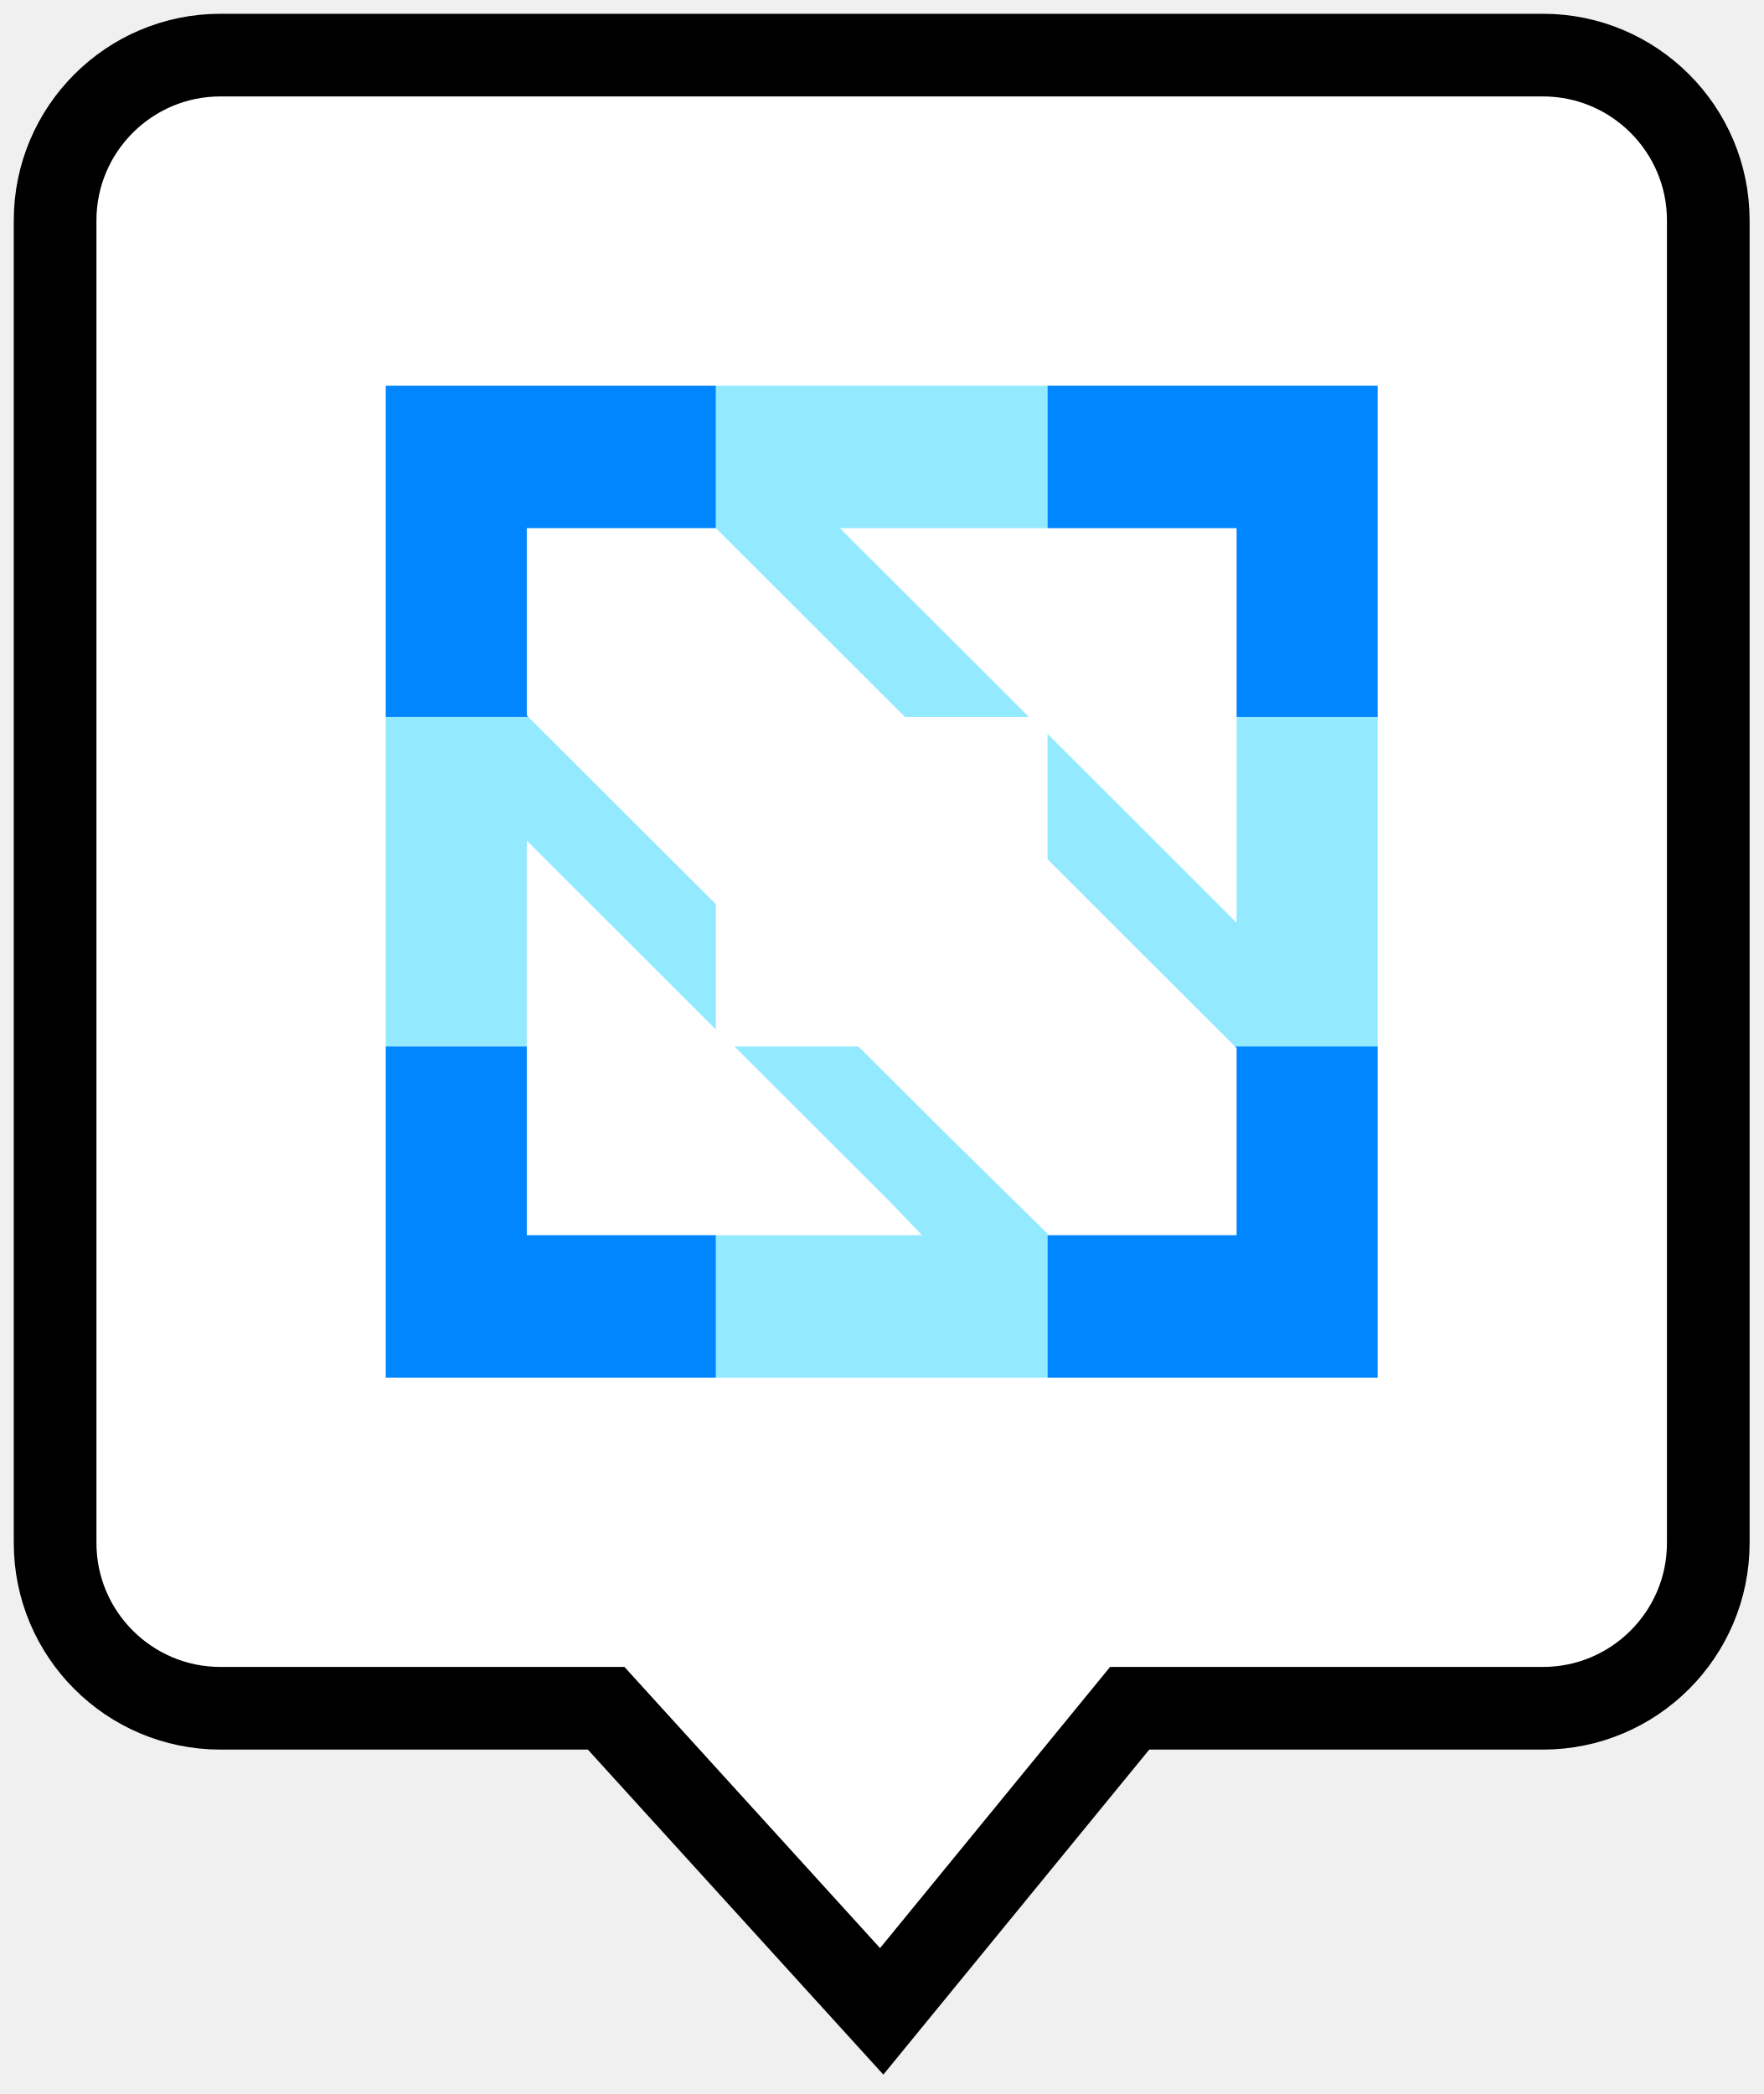
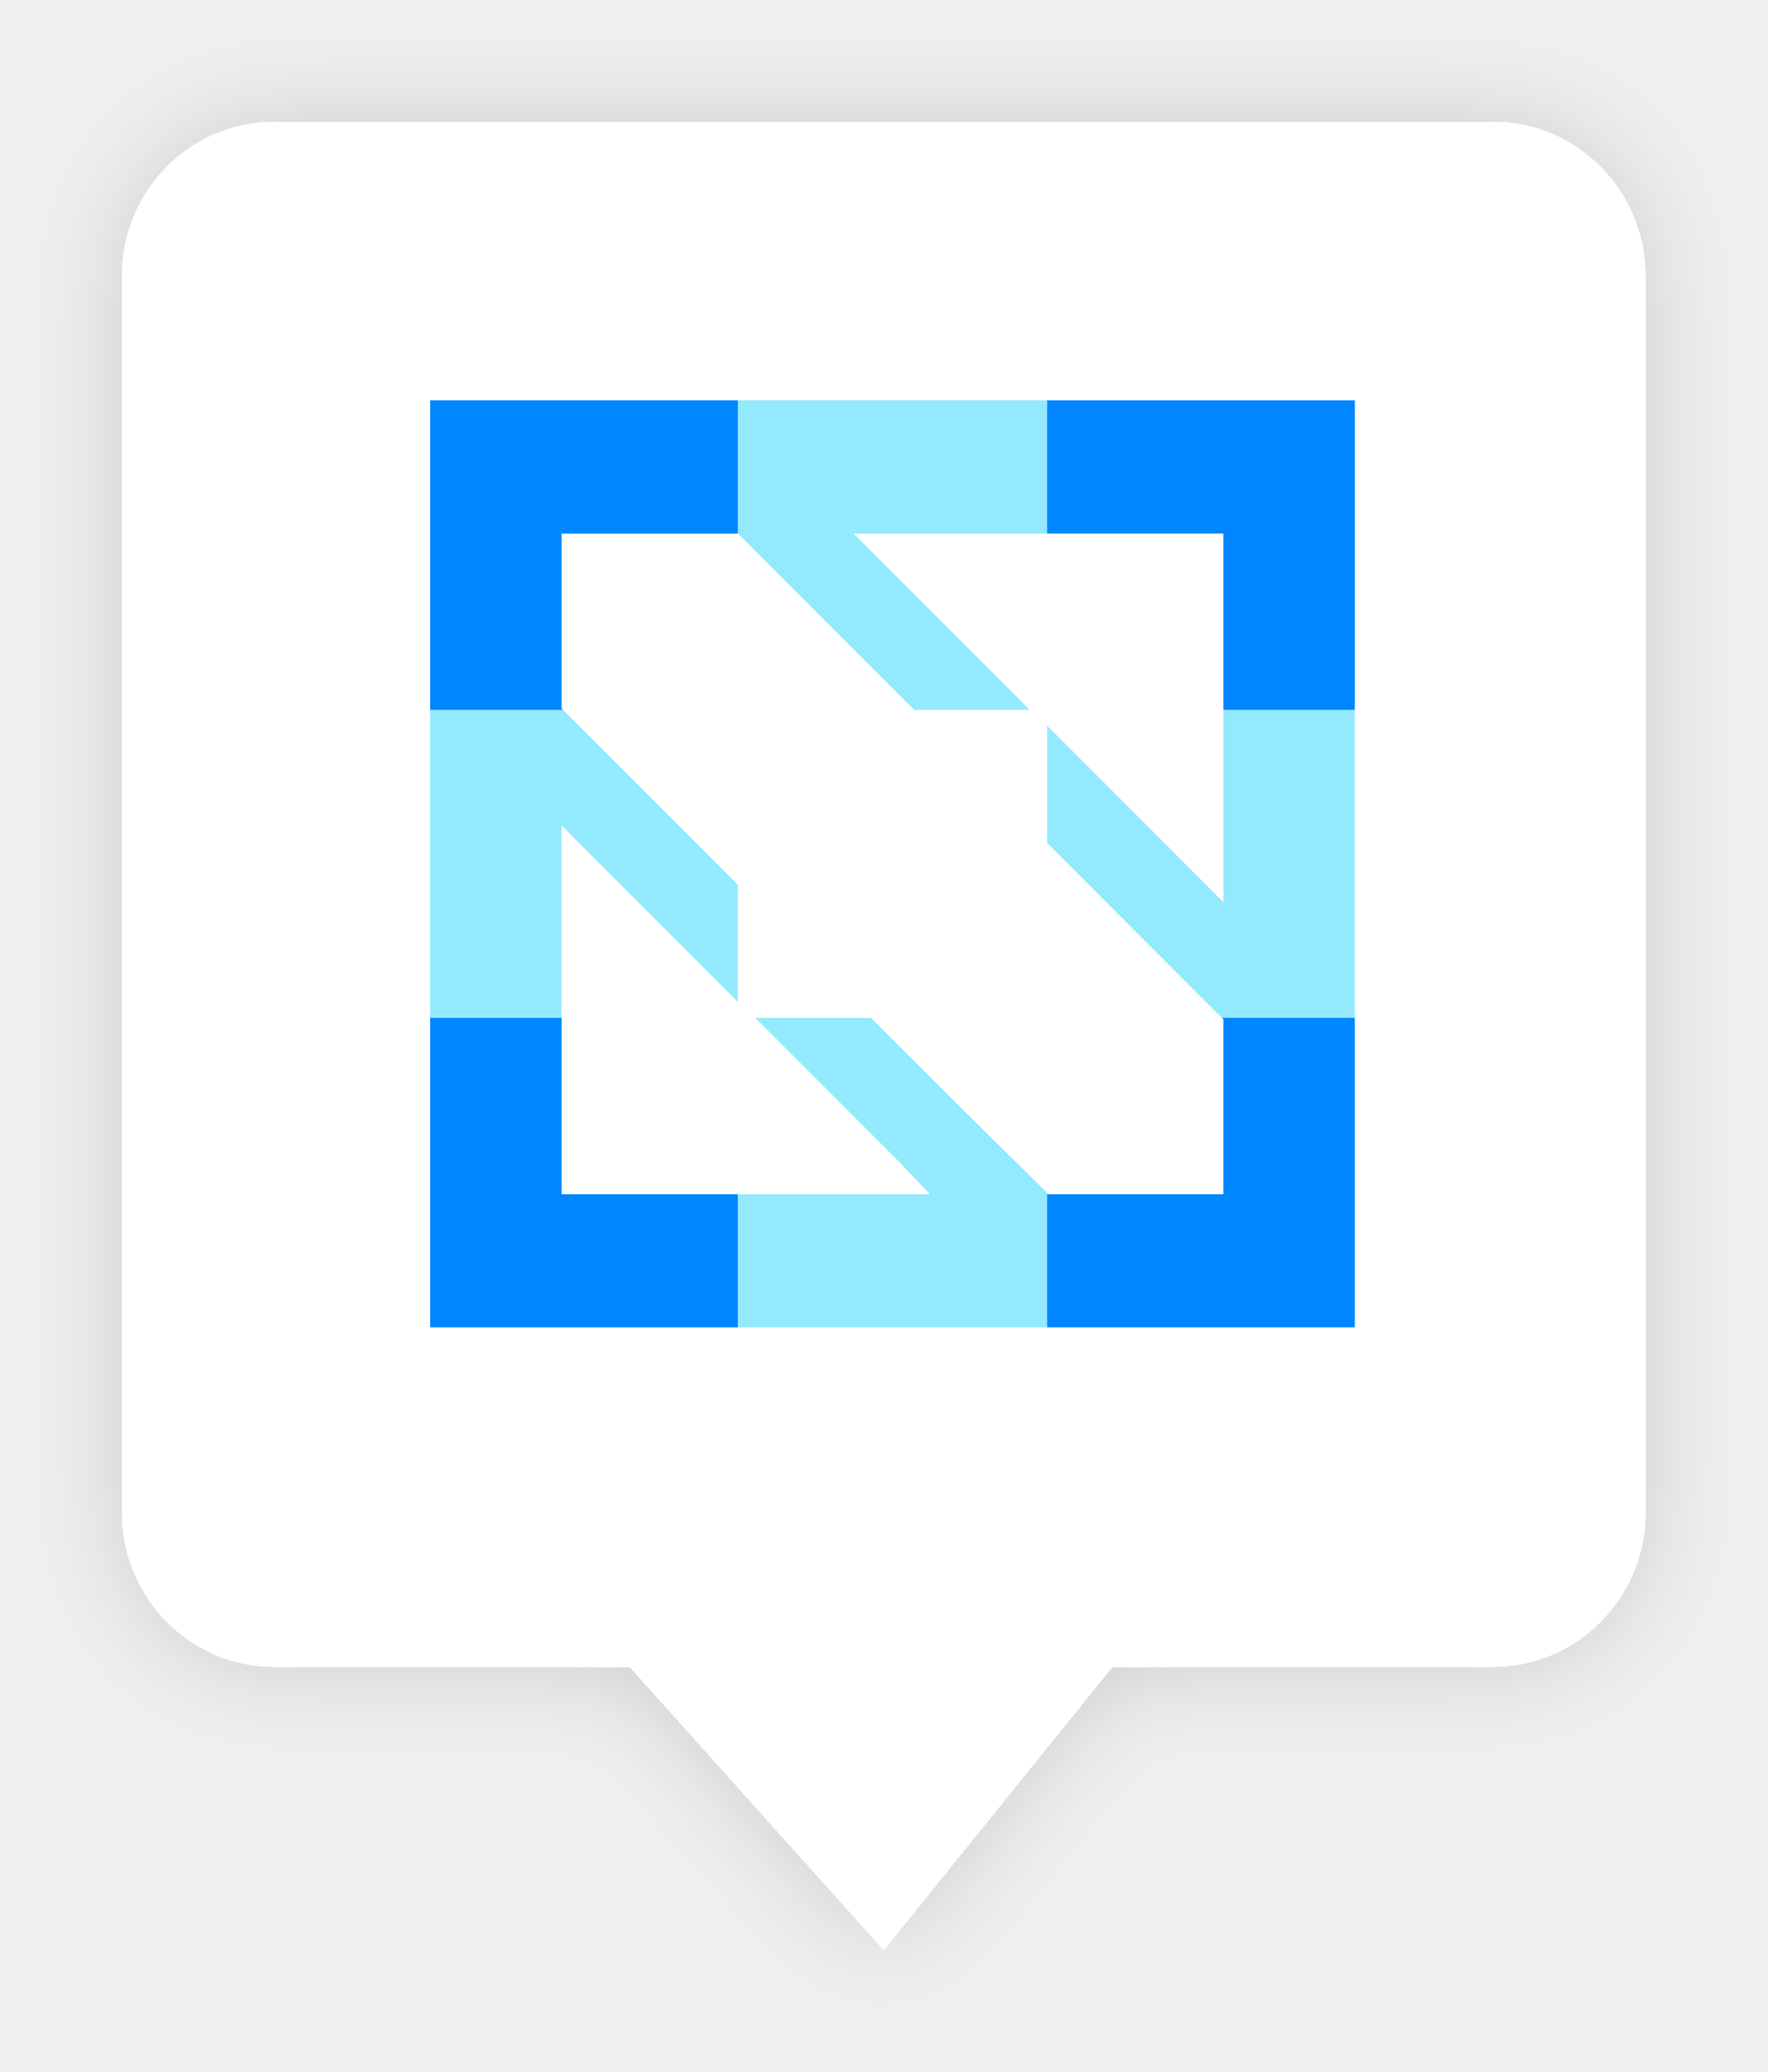
- <svg xmlns="http://www.w3.org/2000/svg" width="64" height="76" viewBox="0 0 64 76" fill="none">
-   <path d="M56 62H41L32 73L22 62H8C4.69 62 2 59.31 2 56V8C2 4.69 4.69 2 8 2H56C59.31 2 62 4.69 62 8V56C62 59.31 59.31 62 56 62Z" fill="white" stroke="black" stroke-width="3" />
-   <path d="M37.344 26.021L30.482 19.169H38.019V14H25.981V19.169L32.844 26.021H37.344Z" fill="#93EAFF" />
-   <path d="M31.157 37.98H26.656L32.338 43.655L33.463 44.831H25.981V50H38.019V44.775L34.588 41.4L31.157 37.98Z" fill="#93EAFF" />
-   <path d="M44.881 26.02V33.49L43.7 32.309L38.019 26.634V31.184L41.394 34.559L44.825 37.985H50V26.02H44.881Z" fill="#93EAFF" />
-   <path d="M25.981 32.816L19.175 26.02H14V37.979H19.119V30.509L25.981 37.366V32.816Z" fill="#93EAFF" />
-   <path d="M19.119 37.98H14V50H25.981V44.831H19.119V37.98Z" fill="#0086FF" />
-   <path d="M44.881 38.036V44.831H38.019V50H50V37.98H44.825L44.881 38.036Z" fill="#0086FF" />
-   <path d="M14 26.021H19.175L19.119 25.964V19.169H25.981V14H14V26.021Z" fill="#0086FF" />
-   <path d="M38.019 14V19.169H44.881V26.021H50V14H38.019Z" fill="#0086FF" />
+ <svg xmlns="http://www.w3.org/2000/svg" width="58" height="68" viewBox="0 0 58 68" fill="none">
+   <g filter="url(#filter0_d_17_4)">
+     <path d="M49 54.702H36.5L29 63.998L20.667 54.702H9C6.242 54.702 4 52.429 4 49.632V9.07C4 6.273 6.242 4 9 4H49C51.758 4 54 6.273 54 9.07V49.632C54 52.429 51.758 54.702 49 54.702Z" fill="white" />
+   </g>
+   <path d="M33.792 23.298L28.008 17.509H34.361V13.14H24.215V17.509L29.999 23.298H33.792Z" fill="#93EAFF" />
+   <path d="M28.577 33.404H24.784L29.572 38.2L30.521 39.194H24.215V43.562H34.361V39.146L31.469 36.294L28.577 33.404Z" fill="#93EAFF" />
+   <path d="M40.146 23.298V29.61L39.15 28.612L34.361 23.816V27.662L37.206 30.514L40.098 33.408H44.46V23.298H40.146Z" fill="#93EAFF" />
+   <path d="M24.214 29.04L18.477 23.298H14.115V33.404H18.43V27.091L24.214 32.886V29.04Z" fill="#93EAFF" />
+   <path d="M18.43 33.404H14.115V43.562H24.214V39.194H18.43V33.404Z" fill="#0086FF" />
+   <path d="M40.146 33.452V39.194H34.361V43.562H44.46V33.404H40.098L40.146 33.452Z" fill="#0086FF" />
+   <path d="M14.115 23.298H18.477L18.43 23.251V17.509H24.214V13.14H14.115V23.298Z" fill="#0086FF" />
+   <path d="M34.361 13.14V17.509H40.146V23.298H44.46V13.14H34.361Z" fill="#0086FF" />
+   <defs>
+     <filter id="filter0_d_17_4" x="0.628" y="0.628" width="56.743" height="66.741" filterUnits="userSpaceOnUse" color-interpolation-filters="sRGB">
+       <feFlood flood-opacity="0" result="BackgroundImageFix" />
+       <feColorMatrix in="SourceAlpha" type="matrix" values="0 0 0 0 0 0 0 0 0 0 0 0 0 0 0 0 0 0 127 0" result="hardAlpha" />
+       <feOffset />
+       <feGaussianBlur stdDeviation="1.686" />
+       <feComposite in2="hardAlpha" operator="out" />
+       <feColorMatrix type="matrix" values="0 0 0 0 0 0 0 0 0 0 0 0 0 0 0 0 0 0 0.15 0" />
+       <feBlend mode="normal" in2="BackgroundImageFix" result="effect1_dropShadow_17_4" />
+       <feBlend mode="normal" in="SourceGraphic" in2="effect1_dropShadow_17_4" result="shape" />
+     </filter>
+   </defs>
</svg>
